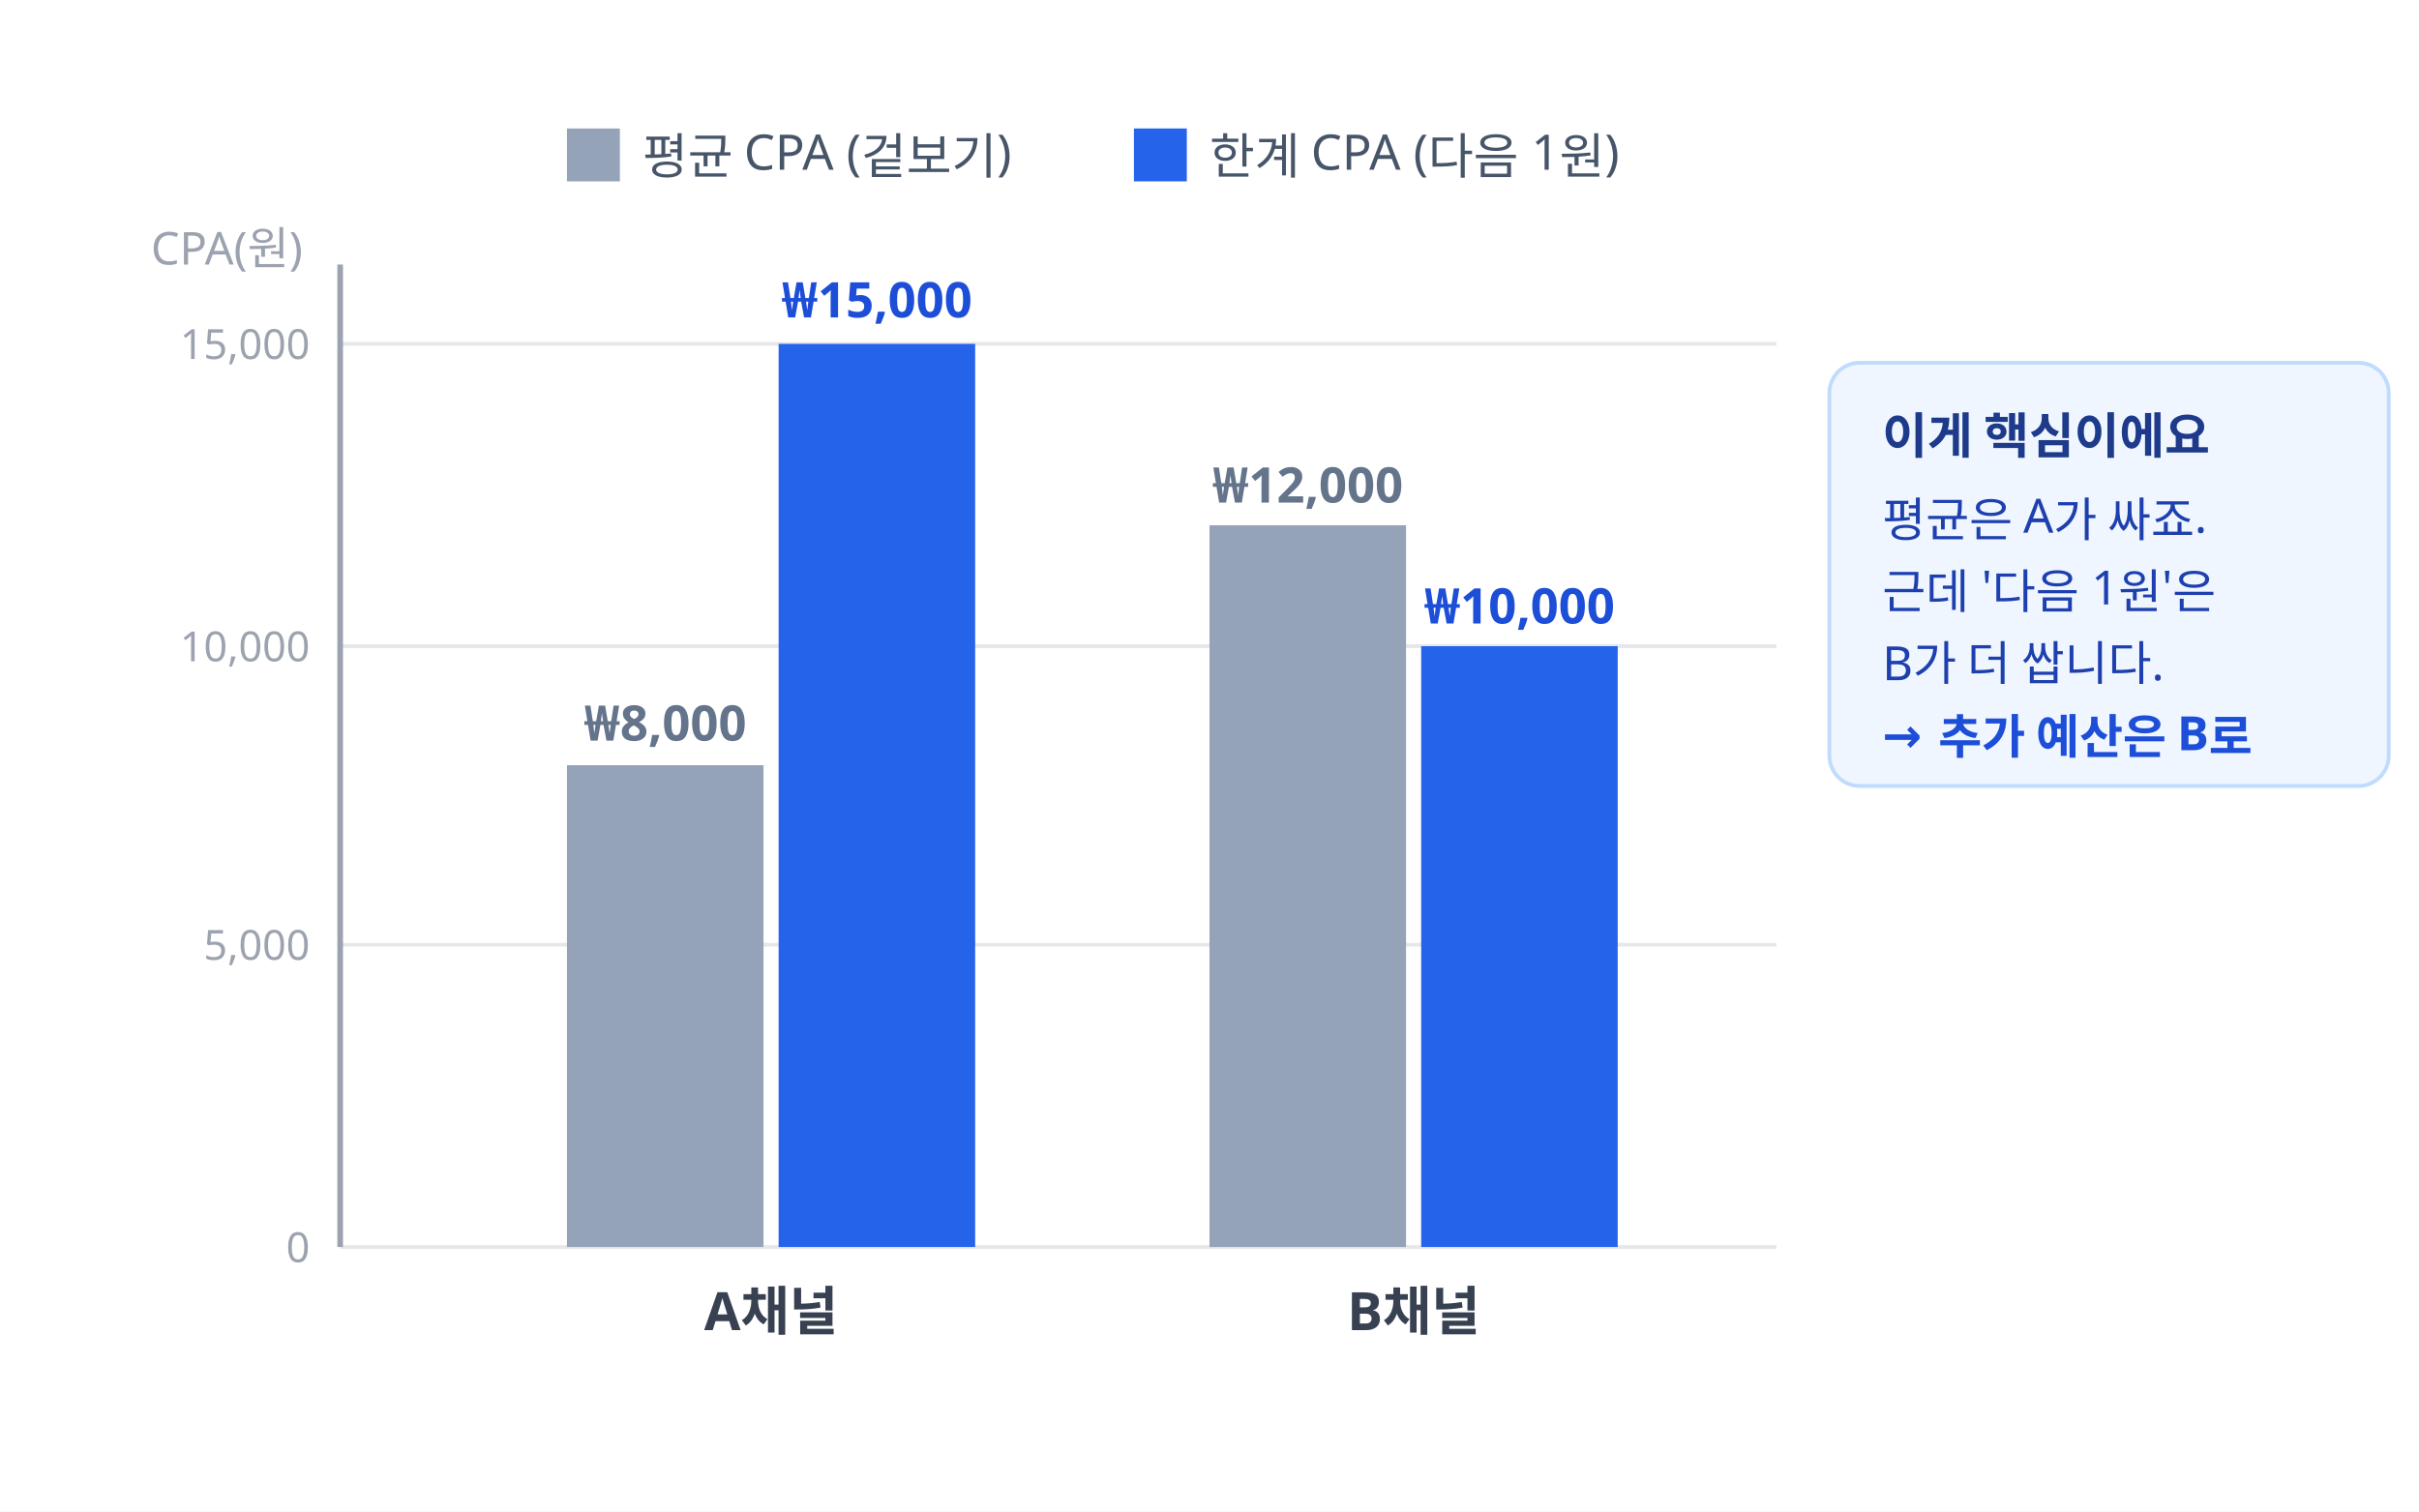
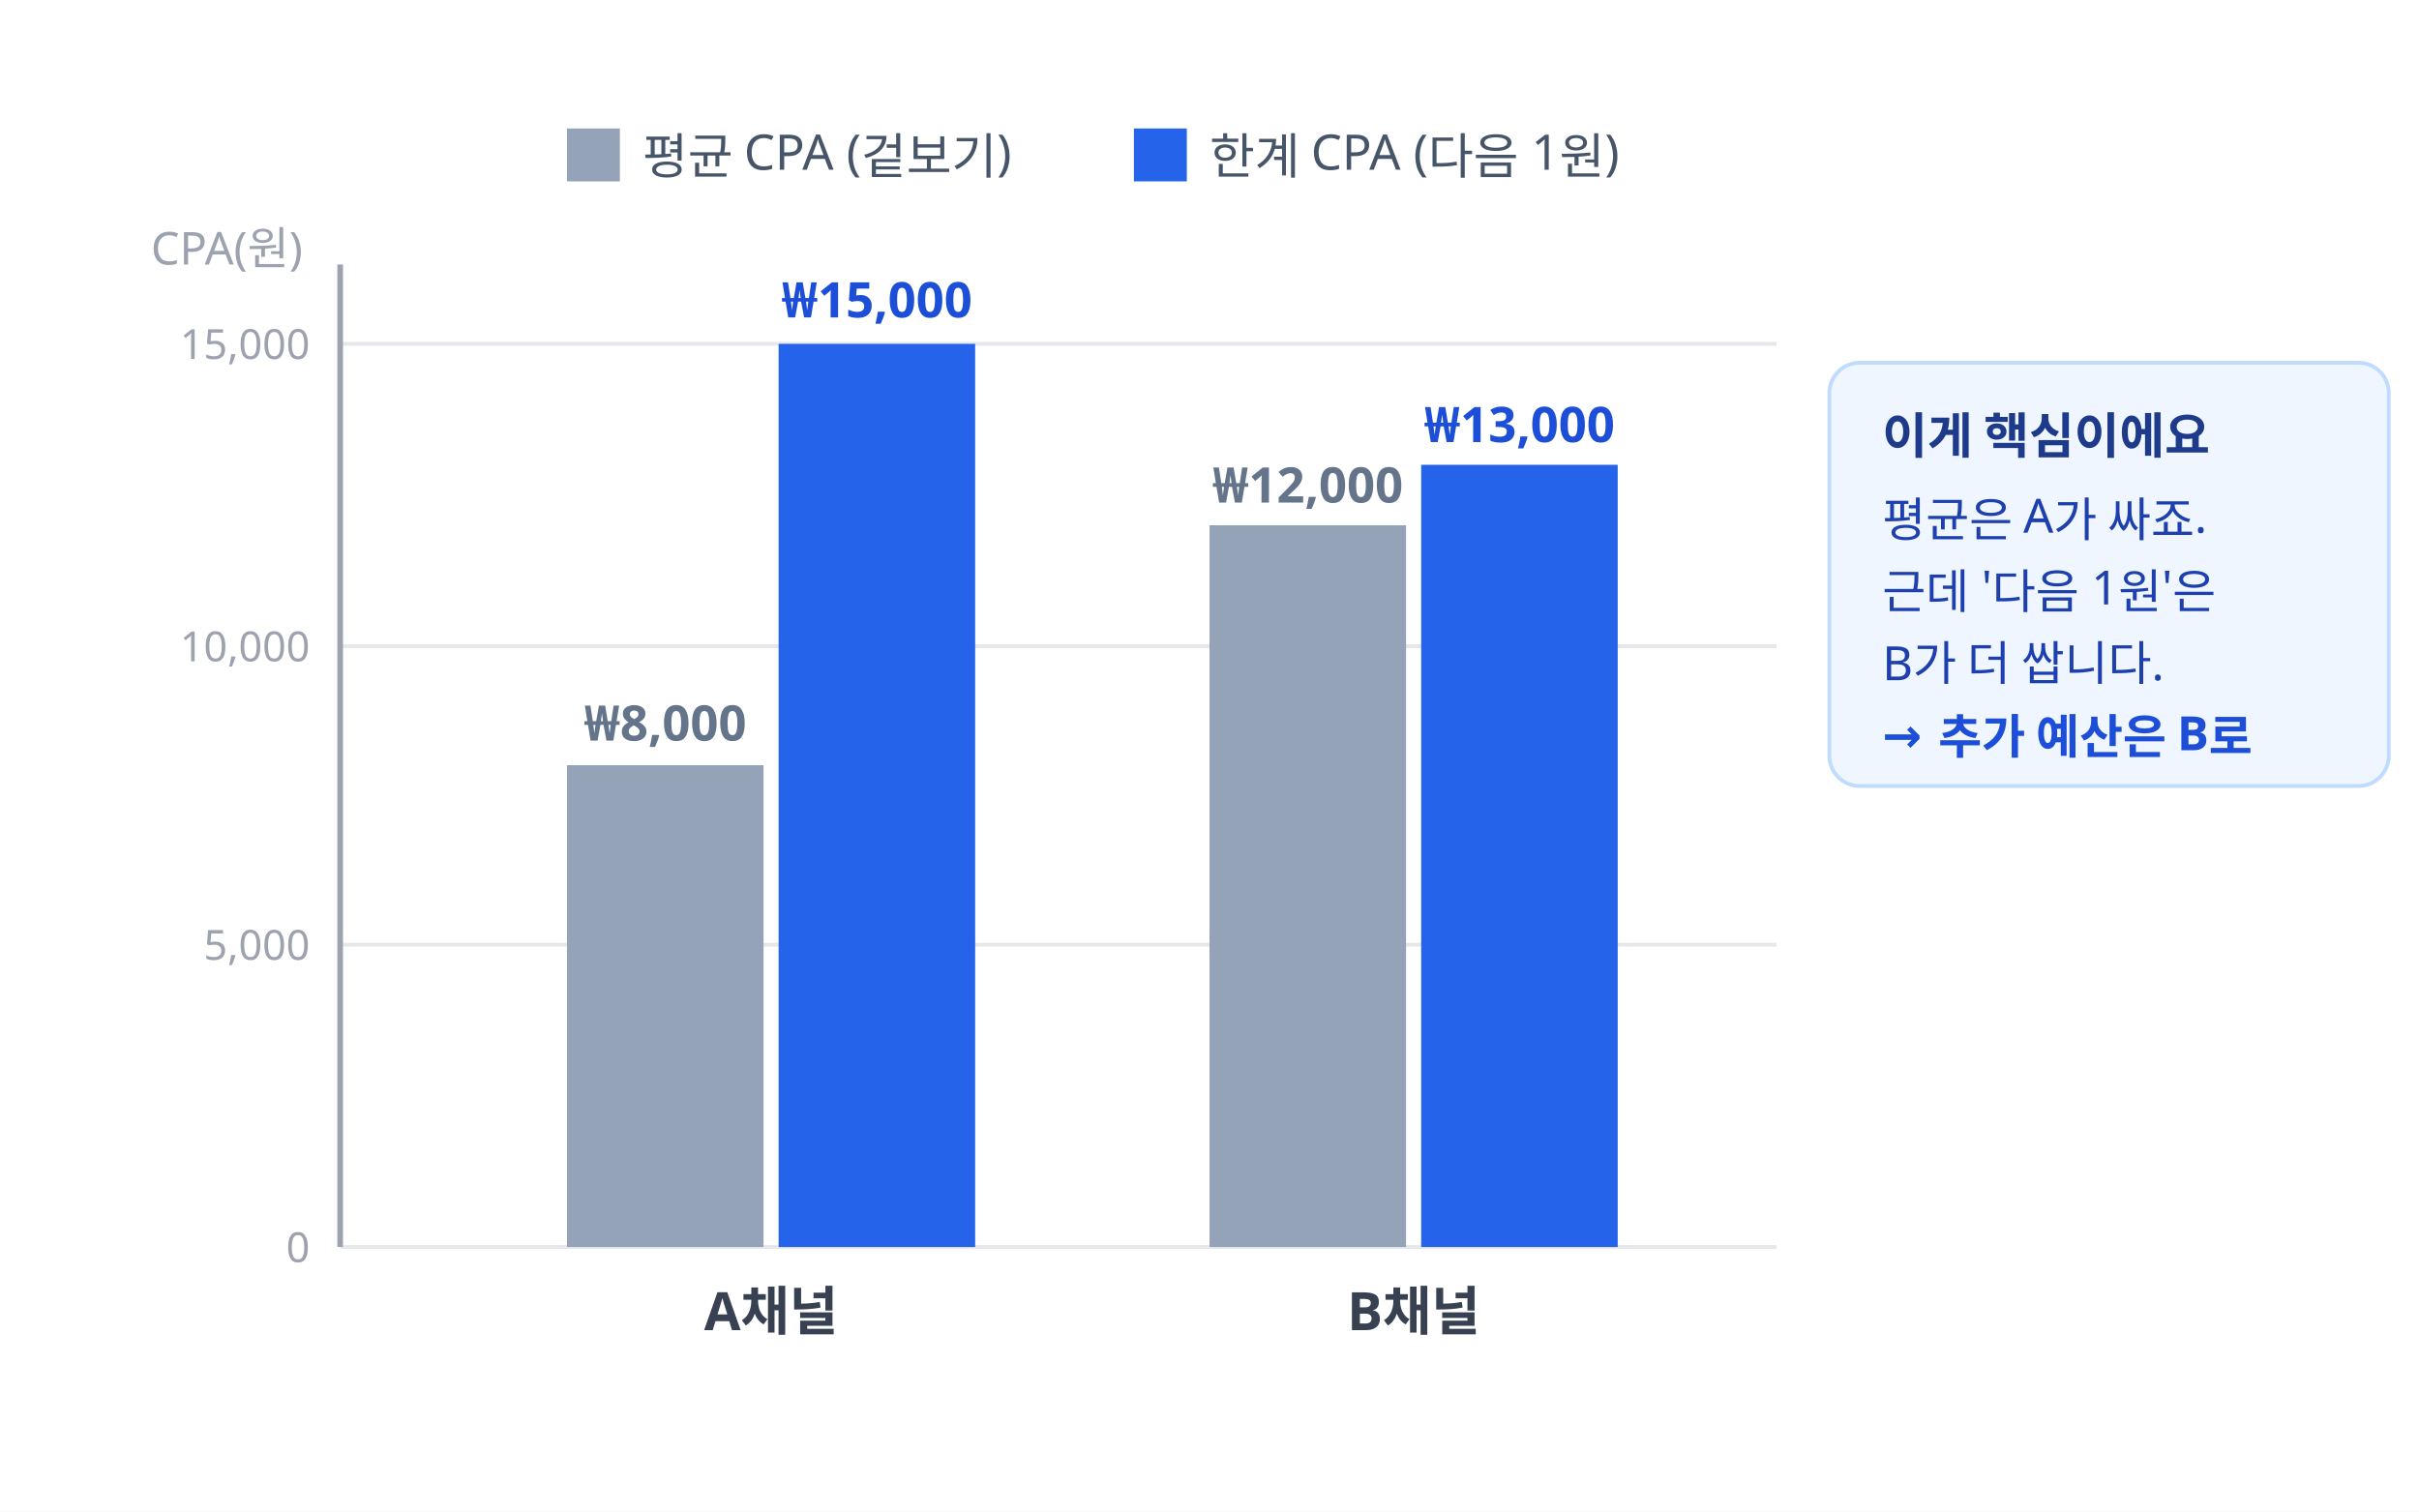
<svg xmlns="http://www.w3.org/2000/svg" viewBox="0 0 640 400" font-family="'Apple SD Gothic Neo','Malgun Gothic','Noto Sans KR',sans-serif">
  <rect x="0" y="0" width="640" height="400" fill="#ffffff" />
  <rect x="150" y="34" width="14" height="14" fill="#94A3B8" />
  <text x="170" y="46" fill="#475569" font-size="13">평균 CPA (겉보기)</text>
  <rect x="300" y="34" width="14" height="14" fill="#2563EB" />
  <text x="320" y="46" fill="#475569" font-size="13">한계 CPA (다음 1원)</text>
  <g stroke="#E5E7EB" stroke-width="1">
    <line x1="90" y1="330" x2="470" y2="330" />
    <line x1="90" y1="250" x2="470" y2="250" />
    <line x1="90" y1="171" x2="470" y2="171" />
    <line x1="90" y1="91" x2="470" y2="91" />
  </g>
  <g fill="#9CA3AF" font-size="11" text-anchor="end">
    <text x="82" y="334">0</text>
    <text x="82" y="254">5,000</text>
    <text x="82" y="175">10,000</text>
    <text x="82" y="95">15,000</text>
  </g>
  <text x="60" y="70" fill="#9CA3AF" font-size="12" text-anchor="middle">CPA(원)</text>
  <line x1="90" y1="330" x2="90" y2="70" stroke="#9CA3AF" stroke-width="1.5" />
  <rect x="150" y="202.5" width="52" height="127.5" fill="#94A3B8" />
  <rect x="206" y="91" width="52" height="239" fill="#2563EB" />
  <text x="176" y="196" fill="#64748B" font-size="13" font-weight="600" text-anchor="middle">₩8,000</text>
  <text x="232" y="84" fill="#1D4ED8" font-size="13" font-weight="700" text-anchor="middle">₩15,000</text>
  <rect x="320" y="139" width="52" height="191" fill="#94A3B8" />
-   <rect x="376" y="171" width="52" height="159" fill="#2563EB" />
+   <rect x="376" y="123" width="52" height="207" fill="#2563EB" />
  <text x="346" y="133" fill="#64748B" font-size="13" font-weight="600" text-anchor="middle">₩12,000</text>
-   <text x="402" y="165" fill="#1D4ED8" font-size="13" font-weight="700" text-anchor="middle">₩10,000</text>
+   <text x="402" y="117" fill="#1D4ED8" font-size="13" font-weight="700" text-anchor="middle">₩13,000</text>
  <text x="204" y="352" fill="#374151" font-size="14" font-weight="600" text-anchor="middle">A채널</text>
  <text x="374" y="352" fill="#374151" font-size="14" font-weight="600" text-anchor="middle">B채널</text>
  <rect x="484" y="96" width="148" height="112" rx="8" fill="#EFF6FF" stroke="#BFDBFE" stroke-width="1" />
  <text x="498" y="120" fill="#1E3A8A" font-size="13" font-weight="700">이게 핵심이에요</text>
  <text x="498" y="142" fill="#1E40AF" font-size="12.5">평균은 A가 싸죠.</text>
  <text x="498" y="161" fill="#1E40AF" font-size="12.5">근데 '다음 1원'은</text>
  <text x="498" y="180" fill="#1E40AF" font-size="12.5">B가 더 쌉니다.</text>
  <text x="498" y="199" fill="#1D4ED8" font-size="12.5" font-weight="700">→ 추가 예산은 B로</text>
</svg>
